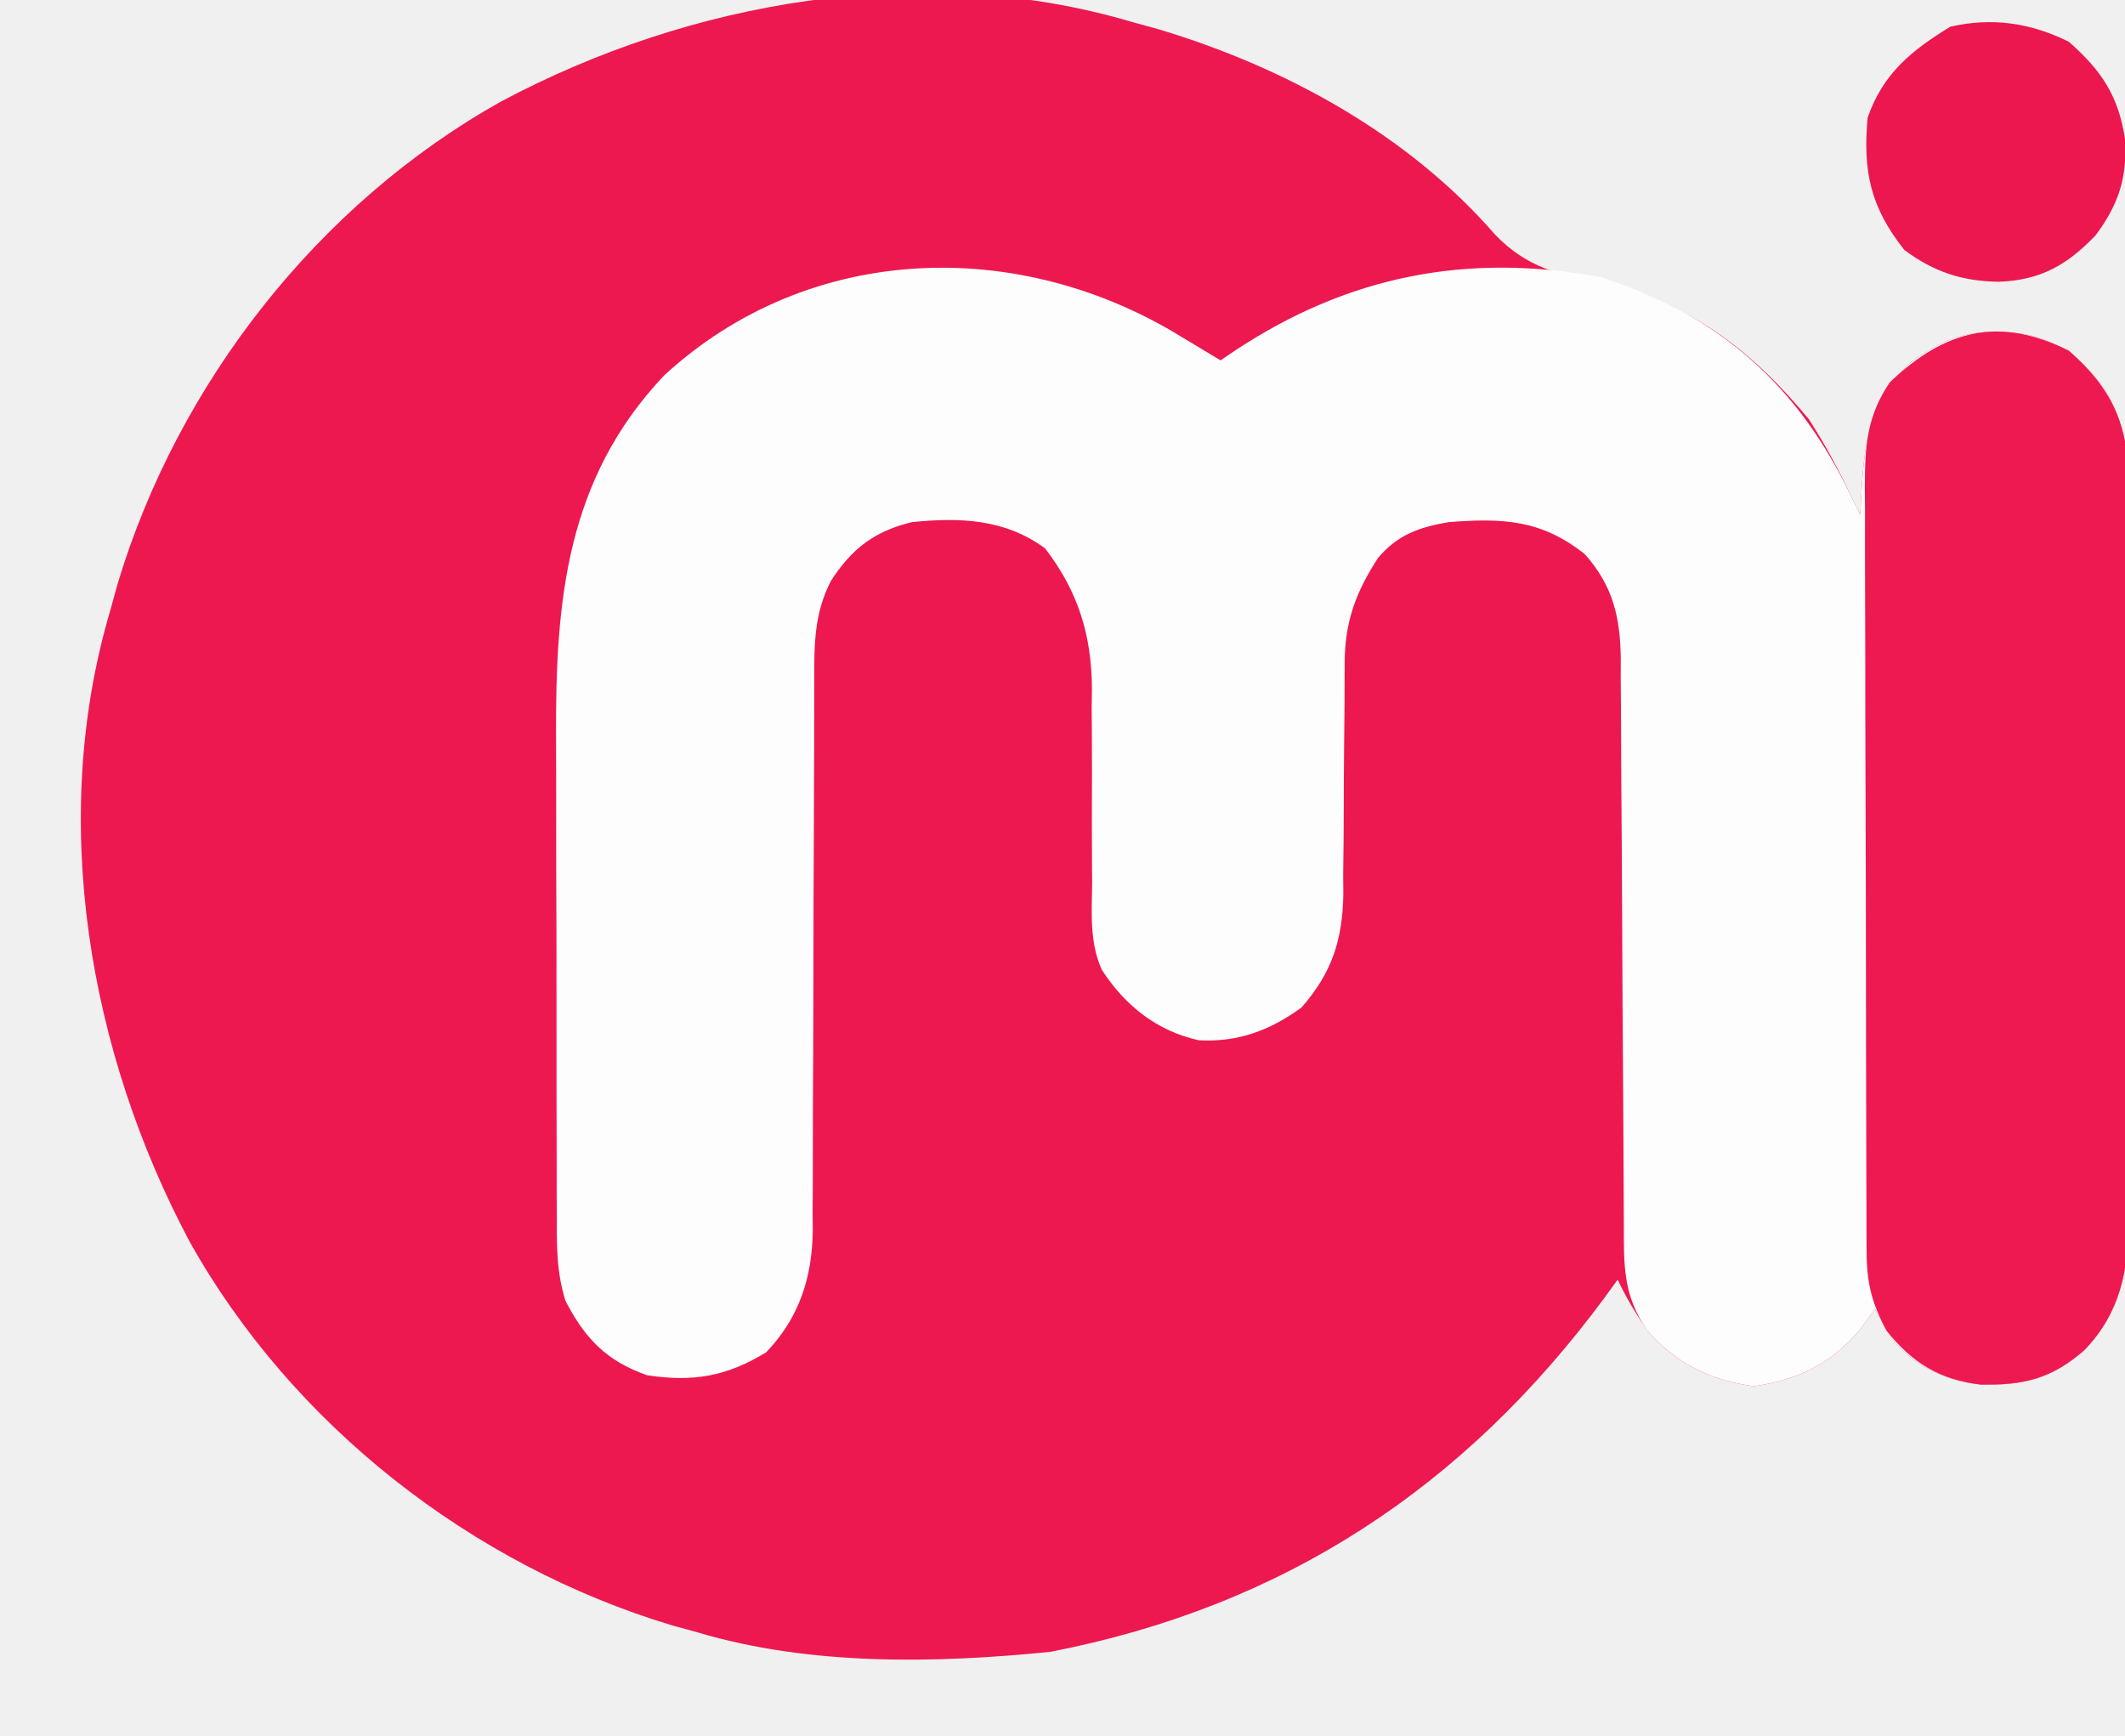
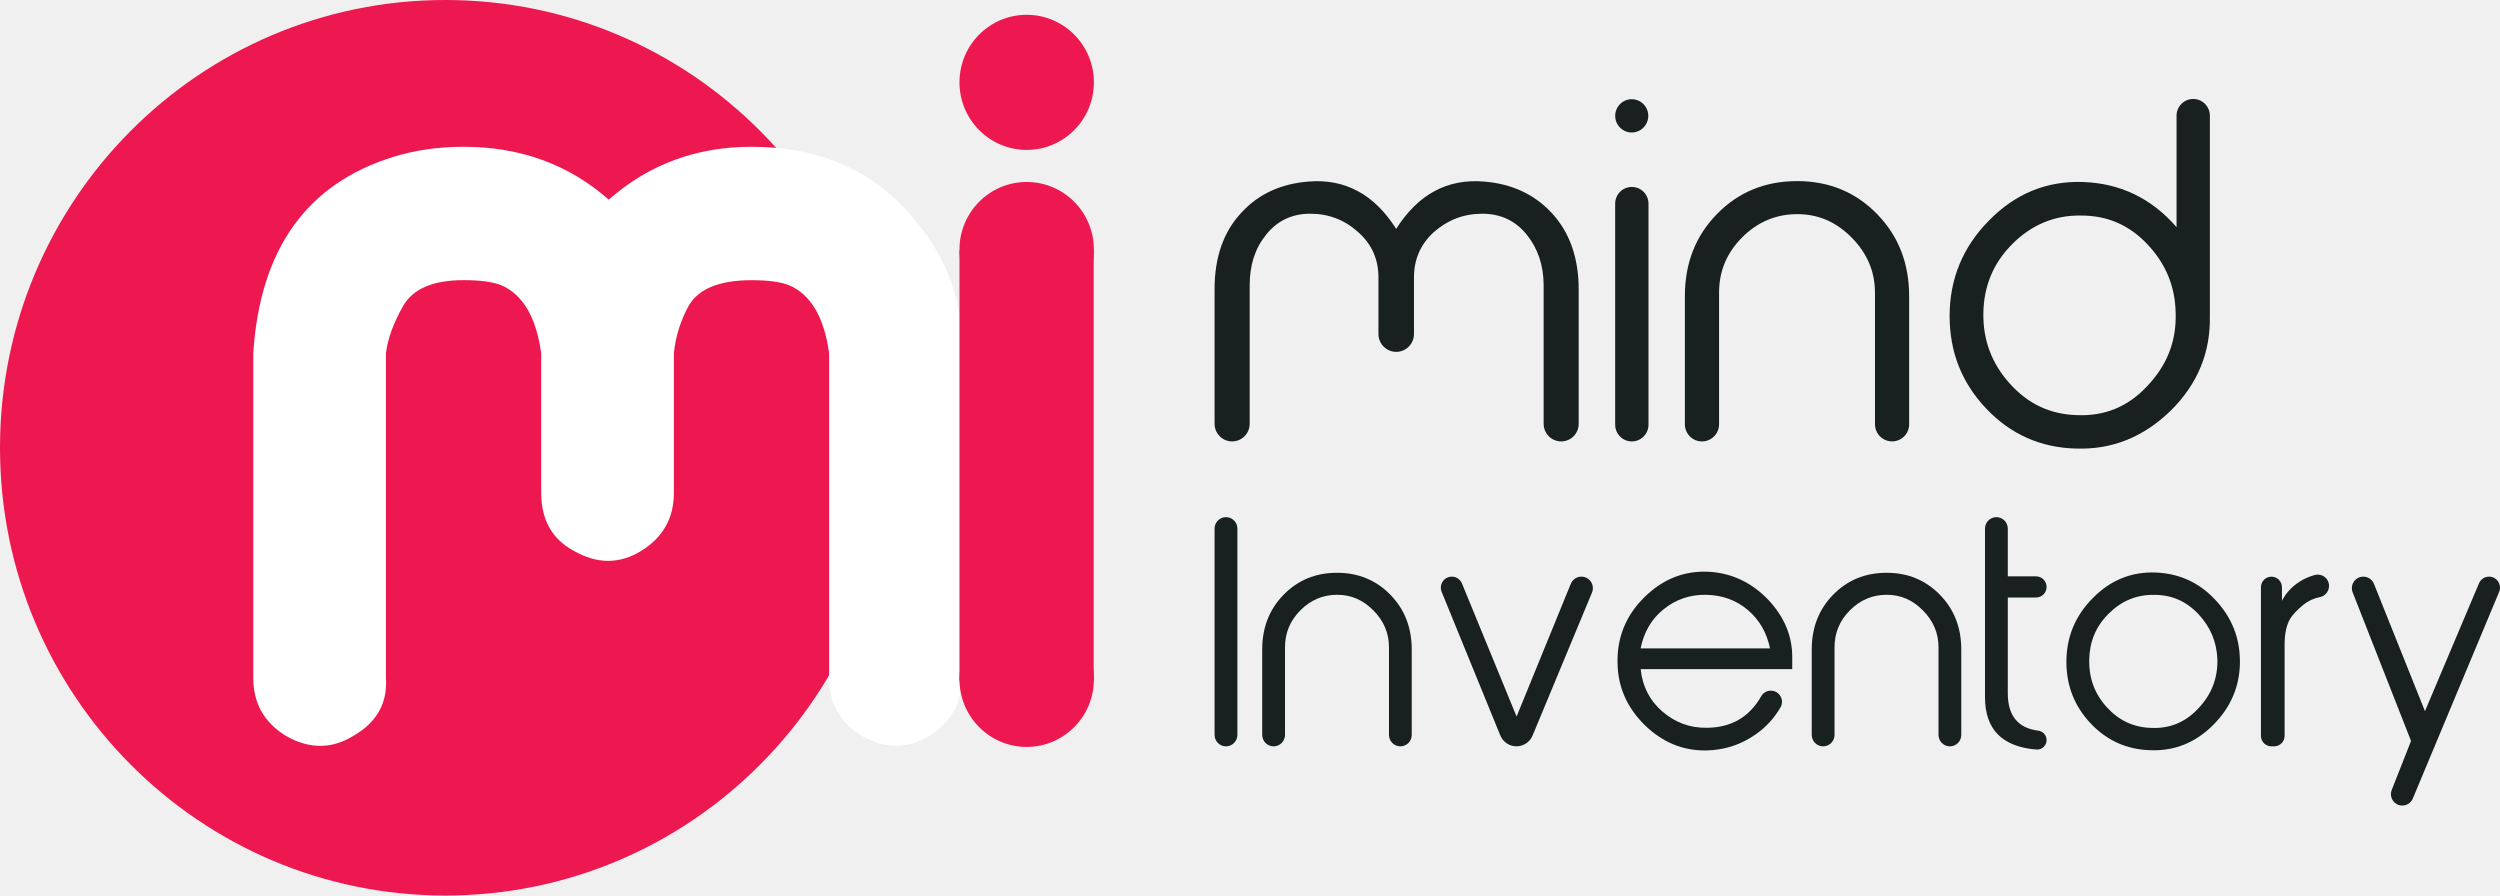
- <svg xmlns="http://www.w3.org/2000/svg" version="1.1" width="289" height="236">
-   <path d="M0 0 C1.196 0.329 2.393 0.657 3.625 0.996 C20.794 6.165 37.452 15.25 49.312 28.875 C53.585 33.367 58.137 34.403 63.984 35.63 C75.913 38.152 84.255 44.667 92 54 C94.289 57.553 96.228 61.166 98 65 C98.33 65.66 98.66 66.32 99 67 C99.056 65.805 99.056 65.805 99.113 64.586 C99.591 56.894 100.1 51.773 105.875 46.25 C111.385 42.283 114.885 41.601 121.566 42.465 C126.57 43.565 129.252 46.029 132.312 50 C134.586 54.041 135.123 57.156 135.147 61.755 C135.158 63.185 135.158 63.185 135.169 64.643 C135.172 65.682 135.174 66.721 135.177 67.792 C135.184 68.892 135.19 69.991 135.197 71.124 C135.217 74.765 135.228 78.406 135.238 82.047 C135.242 83.291 135.246 84.535 135.251 85.817 C135.269 91.722 135.284 97.627 135.292 103.533 C135.302 110.335 135.328 117.137 135.369 123.938 C135.403 129.842 135.414 135.745 135.418 141.648 C135.423 144.153 135.435 146.659 135.453 149.164 C135.478 152.673 135.477 156.181 135.47 159.69 C135.489 161.237 135.489 161.237 135.509 162.814 C135.459 169.707 134.408 175.421 129.517 180.557 C124.987 184.516 121.23 185.363 115.414 185.277 C110.766 184.743 106.706 182.97 103.613 179.398 C102.5 177.75 102.5 177.75 101 175 C100.34 175.907 99.68 176.815 99 177.75 C95.073 182.431 90.506 184.642 84.5 185.5 C78.654 184.665 74.019 182.513 70.125 178 C68.472 175.667 67.222 173.554 66 171 C65.429 171.788 64.858 172.575 64.27 173.387 C45.18 199.236 20.602 215.45 -11.141 221.609 C-26.795 223.194 -43.822 223.506 -59 219 C-60.794 218.507 -60.794 218.507 -62.625 218.004 C-89.865 209.803 -114.287 190.738 -128.219 165.819 C-141.934 140.056 -147.44 108.431 -139 80 C-138.671 78.804 -138.343 77.608 -138.004 76.375 C-129.803 49.135 -110.738 24.713 -85.819 10.781 C-60.056 -2.934 -28.431 -8.44 0 0 Z " fill="#ED184F" transform="translate(154,3)" />
-   <path d="M0 0 C1.666 1.001 3.333 2.001 5 3 C5.678 2.541 6.356 2.082 7.055 1.609 C22.366 -8.485 38.512 -11.683 56.691 -8.316 C59.604 -7.401 62.258 -6.339 65 -5 C65.855 -4.588 66.709 -4.175 67.59 -3.75 C78.506 2.171 85.769 10.882 91 22 C91.33 22.66 91.66 23.32 92 24 C92.037 23.203 92.075 22.407 92.113 21.586 C92.591 13.894 93.1 8.773 98.875 3.25 C104.385 -0.717 107.885 -1.399 114.566 -0.535 C119.57 0.565 122.252 3.029 125.312 7 C127.586 11.041 128.123 14.156 128.147 18.755 C128.158 20.185 128.158 20.185 128.169 21.643 C128.172 22.682 128.174 23.721 128.177 24.792 C128.184 25.892 128.19 26.991 128.197 28.124 C128.217 31.765 128.228 35.406 128.238 39.047 C128.242 40.291 128.246 41.535 128.251 42.817 C128.269 48.722 128.284 54.627 128.292 60.533 C128.302 67.335 128.328 74.137 128.369 80.938 C128.403 86.842 128.414 92.745 128.418 98.648 C128.423 101.153 128.435 103.659 128.453 106.164 C128.478 109.673 128.477 113.181 128.47 116.69 C128.489 118.237 128.489 118.237 128.509 119.814 C128.459 126.707 127.408 132.421 122.517 137.557 C117.987 141.516 114.23 142.363 108.414 142.277 C103.766 141.743 99.706 139.97 96.613 136.398 C95.5 134.75 95.5 134.75 94 132 C93.34 132.907 92.68 133.815 92 134.75 C88.073 139.431 83.506 141.642 77.5 142.5 C71.607 141.658 66.99 139.476 63.062 134.938 C59.684 130.126 59.849 125.981 59.842 120.309 C59.837 119.421 59.832 118.533 59.827 117.618 C59.816 115.688 59.808 113.758 59.801 111.828 C59.789 108.772 59.77 105.717 59.748 102.661 C59.686 93.972 59.632 85.283 59.599 76.594 C59.578 71.281 59.542 65.967 59.498 60.653 C59.484 58.629 59.475 56.605 59.472 54.581 C59.467 51.746 59.444 48.913 59.417 46.079 C59.42 45.245 59.423 44.411 59.426 43.552 C59.346 37.953 58.392 33.686 54.535 29.355 C48.604 24.651 43.383 24.423 36 25 C31.998 25.694 29.109 26.7 26.43 29.84 C23.354 34.559 21.878 38.622 21.874 44.274 C21.87 45.109 21.866 45.944 21.862 46.804 C21.861 47.699 21.86 48.594 21.859 49.516 C21.841 51.426 21.821 53.336 21.801 55.246 C21.772 58.246 21.75 61.245 21.75 64.245 C21.746 67.148 21.712 70.05 21.672 72.953 C21.679 73.84 21.686 74.727 21.693 75.64 C21.573 81.834 20.14 86.29 16 91 C11.727 94.112 7.341 95.753 2.016 95.449 C-3.681 94.18 -7.993 90.735 -11.144 85.887 C-12.845 82.138 -12.519 78.152 -12.469 74.105 C-12.476 73.159 -12.483 72.212 -12.49 71.236 C-12.519 67.207 -12.503 63.178 -12.491 59.148 C-12.488 56.196 -12.509 53.245 -12.531 50.293 C-12.52 49.396 -12.509 48.499 -12.497 47.574 C-12.555 40.279 -14.398 34.383 -18.875 28.562 C-24.338 24.546 -30.455 24.336 -37 25 C-42.059 26.229 -45.18 28.614 -48 33 C-50.302 37.48 -50.28 41.776 -50.255 46.702 C-50.261 48.001 -50.261 48.001 -50.266 49.326 C-50.273 51.201 -50.276 53.076 -50.274 54.952 C-50.273 57.924 -50.286 60.897 -50.303 63.869 C-50.35 72.319 -50.374 80.769 -50.381 89.219 C-50.386 94.393 -50.41 99.566 -50.446 104.739 C-50.456 106.706 -50.458 108.673 -50.453 110.639 C-50.446 113.396 -50.463 116.152 -50.486 118.909 C-50.478 119.714 -50.469 120.519 -50.461 121.349 C-50.554 127.75 -52.302 133.172 -56.789 137.875 C-62.163 141.168 -66.753 141.954 -73 141 C-78.506 139.063 -81.433 136.033 -84.092 130.886 C-85.332 126.946 -85.287 123.301 -85.275 119.193 C-85.28 118.316 -85.285 117.439 -85.29 116.535 C-85.304 113.638 -85.303 110.741 -85.301 107.844 C-85.305 105.819 -85.309 103.795 -85.314 101.771 C-85.321 97.524 -85.321 93.277 -85.316 89.03 C-85.31 83.618 -85.327 78.207 -85.35 72.795 C-85.365 68.61 -85.366 64.425 -85.363 60.239 C-85.363 58.246 -85.368 56.253 -85.378 54.26 C-85.461 35.81 -84.046 19.178 -70.688 5.062 C-50.955 -13.106 -22.309 -13.899 0 0 Z " fill="#FEFDFD" transform="translate(161,46)" />
-   <path d="M0 0 C3.967 3.495 6.626 7.093 7.625 12.312 C7.719 13.895 7.764 15.482 7.772 17.068 C7.779 18.021 7.786 18.974 7.794 19.956 C7.797 20.995 7.799 22.034 7.802 23.104 C7.812 24.754 7.812 24.754 7.822 26.437 C7.842 30.078 7.853 33.718 7.863 37.359 C7.867 38.603 7.871 39.847 7.876 41.129 C7.894 47.035 7.909 52.94 7.917 58.845 C7.927 65.647 7.953 72.449 7.994 79.251 C8.028 85.154 8.039 91.057 8.043 96.96 C8.048 99.466 8.06 101.971 8.078 104.477 C8.103 107.986 8.102 111.494 8.095 115.003 C8.108 116.034 8.121 117.065 8.134 118.127 C8.084 125.019 7.033 130.734 2.142 135.87 C-2.388 139.828 -6.145 140.675 -11.961 140.59 C-17.584 139.944 -21.326 137.63 -24.812 133.25 C-26.822 129.473 -27.501 126.765 -27.515 122.55 C-27.524 121.08 -27.524 121.08 -27.533 119.581 C-27.534 118.507 -27.535 117.433 -27.536 116.327 C-27.541 115.195 -27.546 114.063 -27.551 112.897 C-27.566 109.143 -27.573 105.39 -27.578 101.637 C-27.584 99.032 -27.59 96.428 -27.595 93.823 C-27.605 89.057 -27.611 84.291 -27.614 79.524 C-27.618 72.515 -27.636 65.506 -27.665 58.497 C-27.689 52.422 -27.697 46.346 -27.699 40.27 C-27.702 37.688 -27.71 35.105 -27.723 32.523 C-27.74 28.911 -27.738 25.299 -27.731 21.686 C-27.741 20.619 -27.75 19.551 -27.759 18.451 C-27.729 12.992 -27.524 8.989 -24.375 4.312 C-16.887 -2.85 -9.505 -4.752 0 0 Z " fill="#ED1950" transform="translate(281.375,47.6875)" />
-   <path d="M0 0 C4.434 3.906 6.719 7.339 7.625 13.188 C7.949 18.44 6.764 22.108 3.625 26.312 C-0.249 30.368 -3.922 32.435 -9.562 32.625 C-14.553 32.552 -18.355 31.287 -22.375 28.312 C-27.01 22.49 -28.046 17.559 -27.375 10.312 C-25.306 4.335 -21.43 1.179 -16.125 -2.062 C-10.452 -3.352 -5.172 -2.586 0 0 Z " fill="#EC174E" transform="translate(281.375,5.6875)" />
+ <svg xmlns="http://www.w3.org/2000/svg" width="134" height="48" viewBox="0 0 134 48" fill="none">
+   <g clip-path="url(#clip0_1108_8147)">
+     <path d="M23.873 48C37.058 48 47.747 37.255 47.747 24C47.747 10.745 37.058 0 23.873 0C10.688 0 0 10.745 0 24C0 37.255 10.688 48 23.873 48Z" fill="#ED184F" />
+     <path d="M24.844 7.867C27.886 7.867 30.482 8.811 32.629 10.701C34.776 8.811 37.327 7.867 40.279 7.867C44.037 7.867 46.989 9.216 49.138 11.915C50.838 13.984 51.643 16.323 51.554 18.931V36.336C51.554 37.685 50.971 38.72 49.81 39.44C48.646 40.158 47.438 40.158 46.186 39.44C45.022 38.722 44.441 37.686 44.441 36.336V18.931C44.172 16.998 43.456 15.784 42.294 15.288C41.847 15.109 41.175 15.018 40.281 15.018C38.58 15.018 37.462 15.467 36.926 16.366C36.479 17.176 36.21 18.03 36.12 18.93V26.418C36.12 27.766 35.538 28.802 34.376 29.522C33.213 30.242 32.005 30.242 30.752 29.522C29.589 28.893 29.008 27.858 29.008 26.418V18.93C28.739 16.997 28.023 15.782 26.861 15.286C26.414 15.107 25.742 15.016 24.848 15.016C23.237 15.016 22.163 15.466 21.626 16.365C21.09 17.309 20.776 18.165 20.687 18.928V36.336C20.776 37.685 20.194 38.72 18.943 39.44C17.779 40.158 16.571 40.158 15.319 39.44C14.155 38.722 13.575 37.686 13.575 36.336V18.931C13.933 13.355 16.438 9.846 21.09 8.406C22.25 8.048 23.503 7.867 24.844 7.867Z" fill="white" />
+     <path d="M58.622 13.44H51.428V36.491H58.622V13.44Z" fill="#ED184F" />
+     <path d="M55.03 16.995C57.019 16.995 58.632 15.374 58.632 13.375C58.632 11.375 57.019 9.754 55.03 9.754C53.041 9.754 51.428 11.375 51.428 13.375C51.428 15.374 53.041 16.995 55.03 16.995Z" fill="#ED184F" />
+     <path d="M55.03 8.035C57.019 8.035 58.632 6.413 58.632 4.414C58.632 2.414 57.019 0.793 55.03 0.793C53.041 0.793 51.428 2.414 51.428 4.414C51.428 6.413 53.041 8.035 55.03 8.035Z" fill="#ED184F" />
+     <path d="M55.03 40.035C57.019 40.035 58.632 38.413 58.632 36.414C58.632 34.414 57.019 32.793 55.03 32.793C53.041 32.793 51.428 34.414 51.428 36.414C51.428 38.413 53.041 40.035 55.03 40.035Z" fill="#ED184F" />
+     <path d="M83.68 23.66C83.161 23.66 82.739 23.237 82.739 22.714V15.284C82.739 14.231 82.43 13.322 81.835 12.579C81.24 11.837 80.431 11.455 79.454 11.455C78.454 11.455 77.597 11.789 76.86 12.435C76.145 13.082 75.789 13.895 75.789 14.877V17.903C75.789 18.431 75.362 18.86 74.837 18.86C74.312 18.86 73.885 18.431 73.885 17.903V14.877C73.885 13.896 73.529 13.082 72.79 12.435C72.076 11.789 71.219 11.455 70.22 11.455C69.244 11.455 68.458 11.837 67.863 12.579C67.267 13.322 66.983 14.207 66.983 15.284V22.714C66.983 23.235 66.562 23.66 66.042 23.66C65.523 23.66 65.101 23.237 65.101 22.714V15.499C65.101 13.8 65.577 12.413 66.553 11.383C67.457 10.402 68.647 9.852 70.123 9.732C72.098 9.564 73.67 10.426 74.835 12.268C76.002 10.424 77.573 9.564 79.548 9.732C81.023 9.852 82.214 10.402 83.142 11.383C84.117 12.412 84.617 13.8 84.617 15.499V22.714C84.62 23.237 84.2 23.66 83.68 23.66Z" fill="#192020" />
+     <path d="M87.466 23.66C86.972 23.66 86.573 23.258 86.573 22.762V10.917C86.573 10.421 86.972 10.02 87.466 10.02C87.959 10.02 88.359 10.421 88.359 10.917V22.764C88.359 23.258 87.959 23.66 87.466 23.66Z" fill="#192020" />
+     <path d="M101.416 23.659C100.91 23.659 100.499 23.246 100.499 22.737V15.691C100.499 14.542 100.071 13.561 99.237 12.723C98.405 11.885 97.451 11.478 96.333 11.478C95.214 11.478 94.214 11.885 93.38 12.723C92.546 13.56 92.142 14.542 92.142 15.691V22.739C92.142 23.248 91.731 23.661 91.225 23.661C90.719 23.661 90.309 23.248 90.309 22.739V15.881C90.309 14.11 90.88 12.651 92.023 11.478C93.165 10.305 94.593 9.707 96.331 9.707C98.045 9.707 99.473 10.305 100.616 11.478C101.758 12.651 102.33 14.11 102.33 15.881V22.737C102.333 23.246 101.922 23.659 101.416 23.659Z" fill="#192020" />
+     <path d="M118.447 16.911C118.495 18.873 117.804 20.572 116.353 22.009C114.901 23.42 113.211 24.114 111.258 24.042C109.377 23.994 107.758 23.276 106.45 21.889C105.14 20.502 104.499 18.85 104.499 16.935C104.499 14.95 105.213 13.226 106.617 11.813C108.021 10.378 109.711 9.684 111.664 9.756C113.663 9.828 115.329 10.641 116.663 12.174V6.202C116.663 5.706 117.063 5.305 117.556 5.305C118.049 5.305 118.449 5.706 118.449 6.202V16.911H118.447ZM111.284 22.249C112.783 22.321 114.045 21.818 115.092 20.694C116.163 19.569 116.663 18.276 116.615 16.769C116.591 15.334 116.068 14.113 115.092 13.084C114.117 12.055 112.95 11.553 111.545 11.553C110.117 11.529 108.879 12.055 107.855 13.084C106.832 14.113 106.332 15.334 106.308 16.793C106.285 18.228 106.76 19.497 107.736 20.573C108.712 21.65 109.878 22.201 111.284 22.249Z" fill="#192020" />
+     <path d="M65.713 40.004C65.375 40.004 65.101 39.728 65.101 39.389V28.333C65.101 27.994 65.375 27.719 65.713 27.719C66.05 27.719 66.324 27.994 66.324 28.333V39.389C66.324 39.728 66.05 40.004 65.713 40.004Z" fill="#192020" />
+     <path d="M75.06 40.004C74.722 40.004 74.449 39.728 74.449 39.389V34.69C74.449 33.924 74.164 33.269 73.607 32.711C73.05 32.152 72.416 31.88 71.67 31.88C70.923 31.88 70.258 32.152 69.703 32.711C69.147 33.269 68.877 33.924 68.877 34.69V39.389C68.877 39.728 68.603 40.004 68.266 40.004C67.928 40.004 67.654 39.728 67.654 39.389V34.818C67.654 33.637 68.035 32.664 68.797 31.882C69.559 31.1 70.511 30.701 71.67 30.701C72.813 30.701 73.764 31.1 74.527 31.882C75.289 32.664 75.669 33.637 75.669 34.818V39.389C75.671 39.728 75.397 40.004 75.06 40.004Z" fill="#192020" />
+     <path d="M81.283 40.003C80.902 40.003 80.56 39.772 80.415 39.417L77.273 31.723C77.114 31.334 77.399 30.908 77.818 30.908C78.057 30.908 78.27 31.052 78.361 31.273L81.289 38.406L84.195 31.291C84.289 31.059 84.513 30.908 84.763 30.908C85.201 30.908 85.499 31.356 85.33 31.763L82.148 39.422C82.002 39.774 81.662 40.003 81.283 40.003Z" fill="#192020" />
+     <path d="M94.916 37.019C95.374 37.019 95.666 37.52 95.433 37.918C95.106 38.484 94.669 38.963 94.127 39.347C93.318 39.921 92.428 40.208 91.445 40.224C90.207 40.24 89.112 39.793 88.16 38.867C87.208 37.926 86.716 36.825 86.701 35.532C86.669 34.176 87.144 32.996 88.128 32.022C89.128 31.033 90.286 30.571 91.636 30.649C92.842 30.729 93.89 31.224 94.778 32.148C95.634 33.057 96.064 34.08 96.064 35.212V35.867H87.939C88.034 36.776 88.415 37.542 89.097 38.132C89.78 38.723 90.573 39.025 91.494 39.009C92.806 38.995 93.77 38.428 94.399 37.321C94.504 37.137 94.701 37.019 94.916 37.019ZM94.873 34.753C94.698 33.907 94.302 33.222 93.683 32.696C93.064 32.169 92.317 31.897 91.445 31.881C90.573 31.865 89.81 32.137 89.159 32.664C88.508 33.19 88.112 33.892 87.937 34.753H94.873Z" fill="#192020" />
+     <path d="M104.515 40.004C104.177 40.004 103.904 39.728 103.904 39.389V34.69C103.904 33.924 103.619 33.269 103.062 32.711C102.505 32.152 101.871 31.88 101.125 31.88C100.378 31.88 99.713 32.152 99.157 32.711C98.602 33.269 98.331 33.924 98.331 34.69V39.389C98.331 39.728 98.058 40.004 97.72 40.004C97.383 40.004 97.109 39.728 97.109 39.389V34.818C97.109 33.637 97.49 32.664 98.252 31.882C99.014 31.1 99.966 30.701 101.125 30.701C102.267 30.701 103.219 31.1 103.981 31.882C104.744 32.664 105.124 33.637 105.124 34.818V39.389C105.126 39.728 104.852 40.004 104.515 40.004Z" fill="#192020" />
+     <path d="M109.697 39.667C109.697 39.965 109.444 40.199 109.149 40.175C107.31 40.026 106.396 39.092 106.396 37.371V28.333C106.396 27.994 106.67 27.719 107.007 27.719C107.345 27.719 107.618 27.994 107.618 28.333V30.893H109.133C109.445 30.893 109.697 31.146 109.697 31.459C109.697 31.773 109.445 32.026 109.133 32.026H107.618V37.163C107.618 38.364 108.166 39.026 109.248 39.163C109.503 39.196 109.697 39.408 109.697 39.667Z" fill="#192020" />
+     <path d="M118.63 38.855C117.695 39.796 116.568 40.26 115.266 40.212C114.012 40.18 112.933 39.701 112.06 38.776C111.188 37.852 110.759 36.751 110.759 35.474C110.759 34.149 111.234 33 112.172 32.06C113.108 31.103 114.235 30.64 115.536 30.687C116.791 30.735 117.87 31.213 118.742 32.154C119.614 33.079 120.06 34.18 120.06 35.456C120.06 36.765 119.584 37.898 118.63 38.855ZM115.282 39.015C116.281 39.063 117.123 38.728 117.822 37.978C118.537 37.228 118.869 36.367 118.853 35.362C118.821 34.405 118.473 33.591 117.822 32.904C117.171 32.218 116.394 31.884 115.473 31.884C114.505 31.868 113.695 32.218 113.012 32.904C112.329 33.591 111.997 34.404 111.981 35.378C111.965 36.335 112.266 37.181 112.917 37.898C113.568 38.616 114.346 38.983 115.282 39.015Z" fill="#192020" />
+     <path d="M121.893 40.004H121.75C121.438 40.004 121.186 39.752 121.186 39.438V31.476C121.186 31.163 121.438 30.91 121.75 30.91C122.062 30.91 122.313 31.163 122.313 31.476V32.203C122.568 31.708 122.948 31.342 123.44 31.07C123.653 30.96 123.866 30.875 124.081 30.819C124.463 30.72 124.836 31.003 124.836 31.4C124.836 31.686 124.642 31.944 124.361 32C124.013 32.07 123.715 32.209 123.47 32.409C123.122 32.696 122.883 32.952 122.756 33.16C122.549 33.51 122.455 33.974 122.455 34.564V39.438C122.456 39.752 122.203 40.004 121.893 40.004Z" fill="#192020" />
+     <path d="M128.764 43.177C128.334 43.177 128.04 42.742 128.197 42.339L129.232 39.715L126.103 31.751C125.944 31.347 126.241 30.908 126.674 30.908C126.924 30.908 127.15 31.062 127.244 31.295L129.978 38.119L132.873 31.267C132.966 31.049 133.177 30.908 133.413 30.908C133.831 30.908 134.115 31.337 133.954 31.726L129.326 42.803C129.23 43.03 129.009 43.177 128.764 43.177Z" fill="#192020" />
+     <path d="M87.461 7.101C87.951 7.101 88.348 6.702 88.348 6.21C88.348 5.717 87.951 5.318 87.461 5.318C86.972 5.318 86.575 5.717 86.575 6.21C86.575 6.702 86.972 7.101 87.461 7.101Z" fill="#192020" />
+   </g>
+   <defs>
+     <clipPath id="clip0_1108_8147">
+       <rect width="134" height="48" fill="white" />
+     </clipPath>
+   </defs>
</svg>
